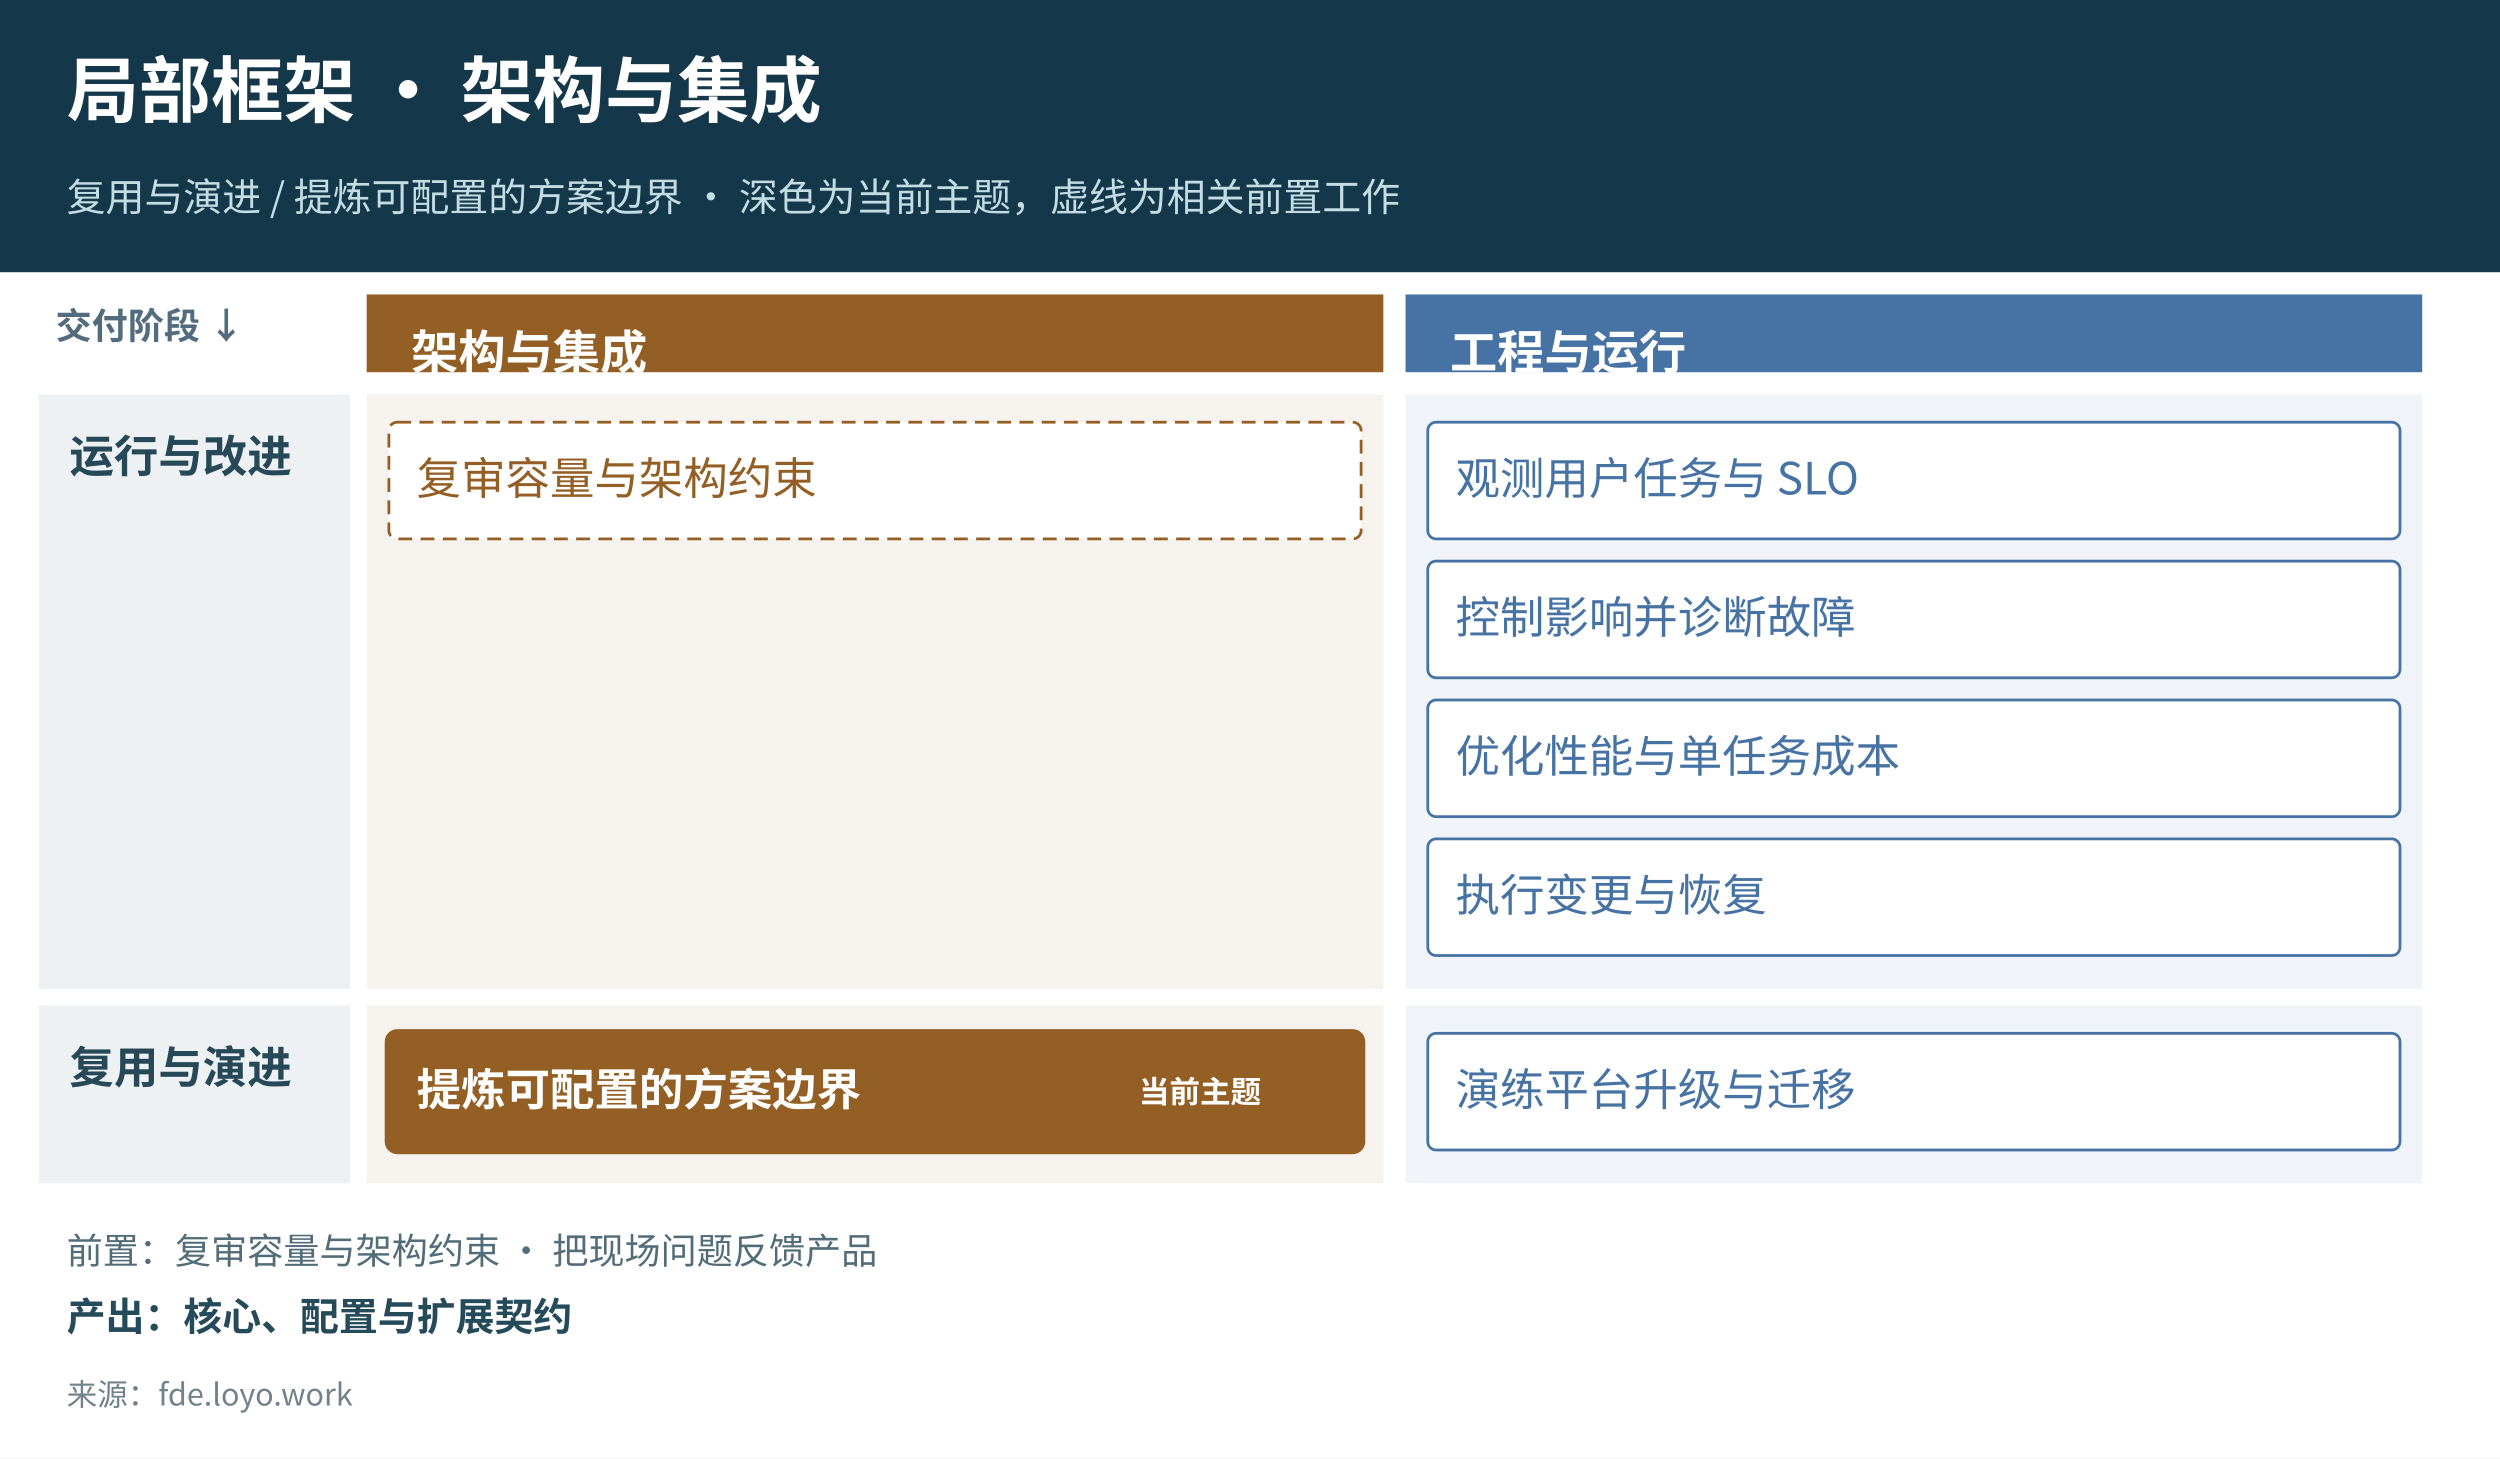
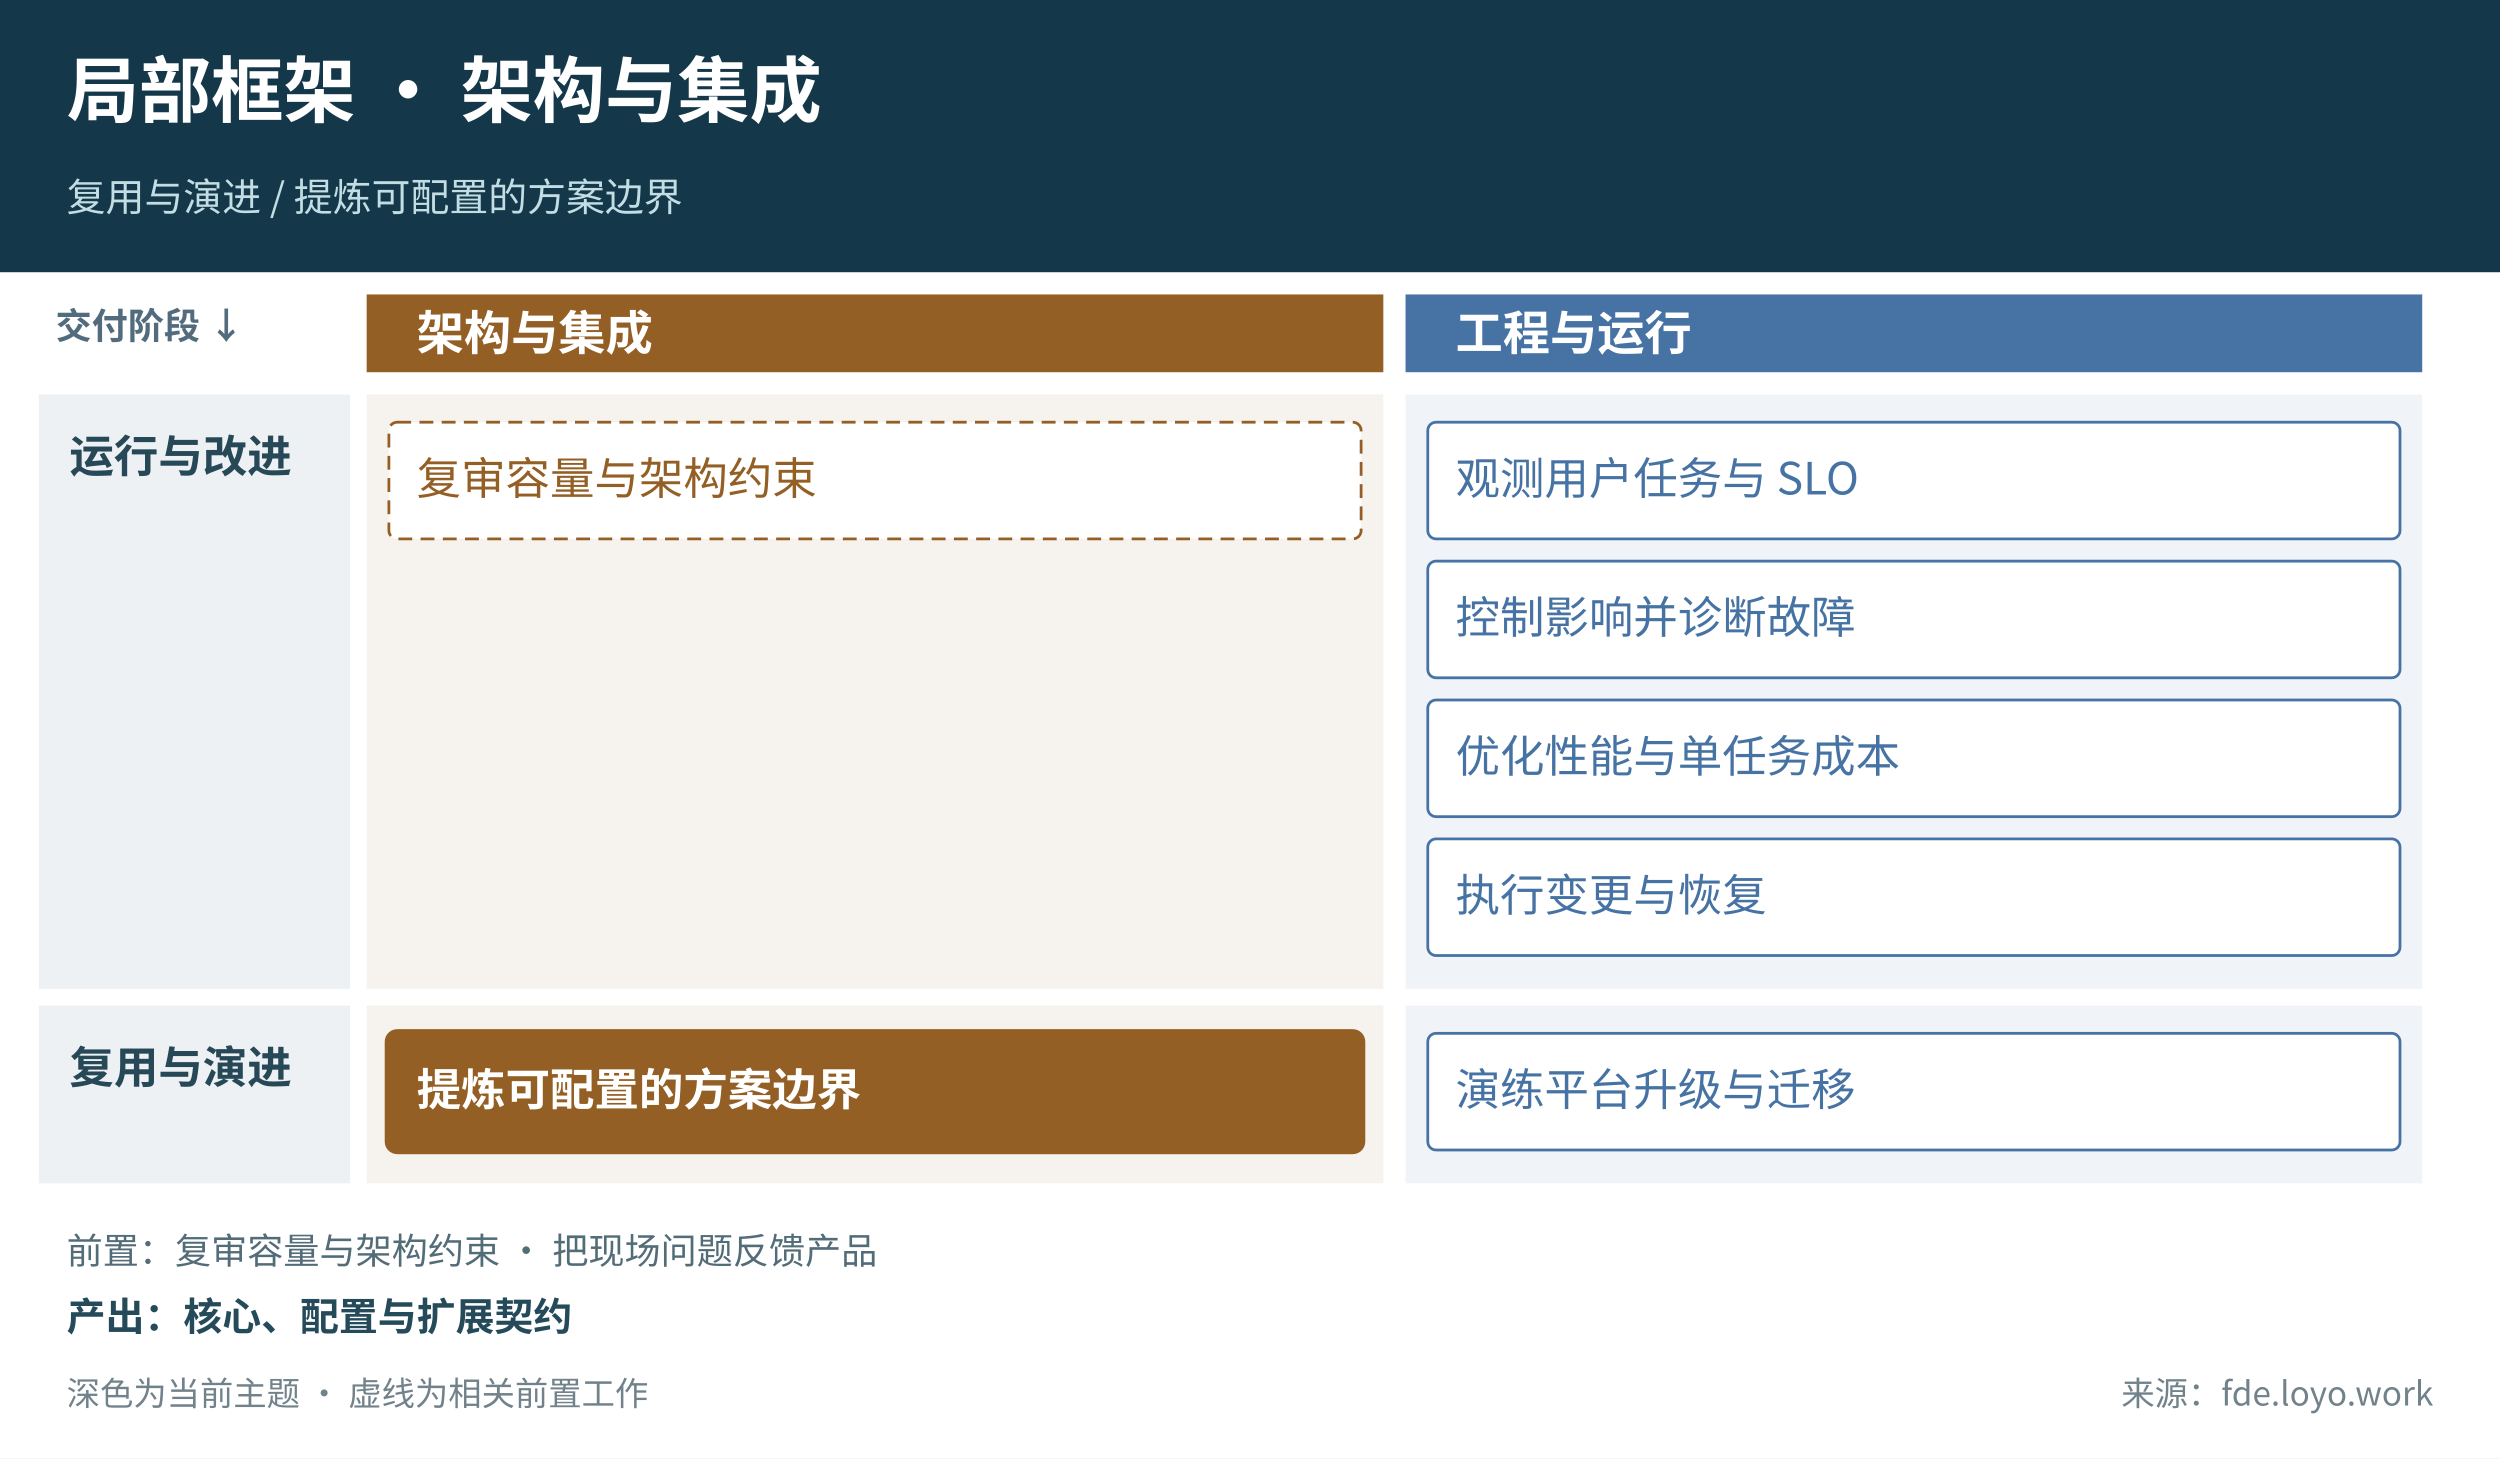
<svg xmlns="http://www.w3.org/2000/svg" viewBox="0 0 900 525" role="img" aria-labelledby="title desc">
  <rect width="900" height="525" fill="#fff" />
  <g font-family="PingFang SC,Microsoft YaHei,Noto Sans CJK SC,sans-serif">
    <rect width="900" height="98" fill="#143849" />
-     <text x="24" y="42" font-size="26" fill="#fff" font-weight="700">局部框架 · 架构与集成</text>
-     <text x="24" y="76" font-size="14" fill="#c2dde4" font-weight="400">复用与演进 / 提炼可配置的方案边界 · 深色为当前主题，虚线为相关前置工作</text>
-     <text x="20" y="122" font-size="13" fill="#526c7d" font-weight="600">交付阶段 ↓</text>
+     <text text-anchor="start" x="24" y="42" font-size="26" fill="#fff" font-weight="700">局部框架 · 架构与集成</text>
+     <text text-anchor="start" x="24" y="76" font-size="14" fill="#c2dde4" font-weight="400">复用与演进 / 提炼可配置的方案边界</text>
+     <text text-anchor="start" x="20" y="122" font-size="13" fill="#526c7d" font-weight="600">交付阶段 ↓</text>
    <rect x="132" y="106" width="366" height="28" fill="#945f24" />
-     <text x="148" y="133" font-size="17" fill="white" font-weight="650">架构与集成</text>
+     <text text-anchor="start" x="150" y="126" font-size="17" fill="white" font-weight="650">架构与集成</text>
    <rect x="506" y="106" width="366" height="28" fill="#4673a3" />
-     <text x="522" y="133" font-size="17" fill="white" font-weight="650">工程与运行</text>
+     <text text-anchor="start" x="524" y="126" font-size="17" fill="white" font-weight="650">工程与运行</text>
    <rect x="14" y="142" width="112" height="214" fill="#edf1f4" />
-     <text x="25" y="170" font-size="16" fill="#274856" font-weight="650">运行与改进</text>
+     <text text-anchor="start" x="25" y="170" font-size="16" fill="#274856" font-weight="650">运行与改进</text>
    <rect x="132" y="142" width="366" height="214" fill="#f6f2ed" />
    <a href="/docs/solution-architecture/#context-architecture-review" aria-label="复审容量与架构约束">
      <g data-process="architecture-review" data-current="false">
        <rect x="140" y="152" width="350" height="42" rx="3" fill="#fff" stroke="#945f24" stroke-width="1" stroke-dasharray="5 3" />
-         <text x="150" y="178" font-size="16" fill="#945f24" font-weight="500">复审容量与架构约束</text>
+         <text text-anchor="start" x="150" y="178" font-size="16" fill="#945f24" font-weight="500">复审容量与架构约束</text>
      </g>
    </a>
    <rect x="506" y="142" width="366" height="214" fill="#f0f4f8" />
    <a href="/docs/observability/#context-slo" aria-label="观测用户任务与 SLO">
      <g data-process="slo" data-current="false">
        <rect x="514" y="152" width="350" height="42" rx="3" fill="#fff" stroke="#4673a3" stroke-width="1" />
-         <text x="524" y="178" font-size="16" fill="#4673a3" font-weight="500">观测用户任务与 SLO</text>
+         <text text-anchor="start" x="524" y="178" font-size="16" fill="#4673a3" font-weight="500">观测用户任务与 SLO</text>
      </g>
    </a>
    <a href="/docs/troubleshooting-method/#context-incident" aria-label="控制影响并诊断故障">
      <g data-process="incident" data-current="false">
        <rect x="514" y="202" width="350" height="42" rx="3" fill="#fff" stroke="#4673a3" stroke-width="1" />
-         <text x="524" y="228" font-size="16" fill="#4673a3" font-weight="500">控制影响并诊断故障</text>
+         <text text-anchor="start" x="524" y="228" font-size="16" fill="#4673a3" font-weight="500">控制影响并诊断故障</text>
      </g>
    </a>
    <a href="/docs/performance-cost/#context-cost-performance" aria-label="优化性能与单任务成本">
      <g data-process="cost-performance" data-current="false">
        <rect x="514" y="252" width="350" height="42" rx="3" fill="#fff" stroke="#4673a3" stroke-width="1" />
-         <text x="524" y="278" font-size="16" fill="#4673a3" font-weight="500">优化性能与单任务成本</text>
+         <text text-anchor="start" x="524" y="278" font-size="16" fill="#4673a3" font-weight="500">优化性能与单任务成本</text>
      </g>
    </a>
    <a href="/docs/operations-and-change/#context-operations" aria-label="执行变更与恢复">
      <g data-process="operations" data-current="false">
        <rect x="514" y="302" width="350" height="42" rx="3" fill="#fff" stroke="#4673a3" stroke-width="1" />
-         <text x="524" y="328" font-size="16" fill="#4673a3" font-weight="500">执行变更与恢复</text>
+         <text text-anchor="start" x="524" y="328" font-size="16" fill="#4673a3" font-weight="500">执行变更与恢复</text>
      </g>
    </a>
    <rect x="14" y="362" width="112" height="64" fill="#edf1f4" />
-     <text x="25" y="390" font-size="16" fill="#274856" font-weight="650">复用与演进</text>
+     <text text-anchor="start" x="25" y="390" font-size="16" fill="#274856" font-weight="650">复用与演进</text>
    <rect x="132" y="362" width="366" height="64" fill="#f6f2ed" />
    <a href="/docs/reusable-solutions/#context-reuse-boundary" aria-label="提炼可配置的方案边界">
      <g data-process="reuse-boundary" data-current="true">
        <rect x="140" y="372" width="350" height="42" rx="3" fill="#945f24" stroke="#945f24" stroke-width="3" />
-         <text x="150" y="398" font-size="16" fill="#fff" font-weight="700">提炼可配置的方案边界</text>
-         <text x="410" y="397" font-size="11" fill="#fff" font-weight="700">当前主题</text>
+         <text text-anchor="start" x="150" y="398" font-size="16" fill="#fff" font-weight="700">提炼可配置的方案边界</text>
      </g>
    </a>
    <rect x="506" y="362" width="366" height="64" fill="#f0f4f8" />
    <a href="/docs/deployment-platform/#context-platform-upgrade" aria-label="演练平台升级与迁移">
      <g data-process="platform-upgrade" data-current="false">
        <rect x="514" y="372" width="350" height="42" rx="3" fill="#fff" stroke="#4673a3" stroke-width="1" />
-         <text x="524" y="398" font-size="16" fill="#4673a3" font-weight="500">演练平台升级与迁移</text>
+         <text text-anchor="start" x="524" y="398" font-size="16" fill="#4673a3" font-weight="500">演练平台升级与迁移</text>
      </g>
    </a>
-     <text x="24" y="455" font-size="13" fill="#526c78" font-weight="400">前置：复审容量与架构约束 · 把现场问题反馈产品</text>
-     <text x="24" y="479" font-size="14" fill="#254b5a" font-weight="650">产出：核心、配置与扩展契约</text>
-     <text x="24" y="506" font-size="11" fill="#71828b" font-weight="400">来源：fde.loyo.work</text>
+     <text text-anchor="start" x="24" y="455" font-size="13" fill="#526c78" font-weight="400">前置：复审容量与架构约束 · 把现场问题反馈产品</text>
+     <text text-anchor="start" x="24" y="479" font-size="14" fill="#254b5a" font-weight="650">产出：核心、配置与扩展契约</text>
+     <text text-anchor="start" x="24" y="506" font-size="12" fill="#71828b" font-weight="400">深色为当前主题 · 虚线为相关前置工作</text>
+     <text text-anchor="end" x="876" y="506" font-size="12" fill="#71828b" font-weight="400">来源：fde.loyo.work</text>
  </g>
</svg>
